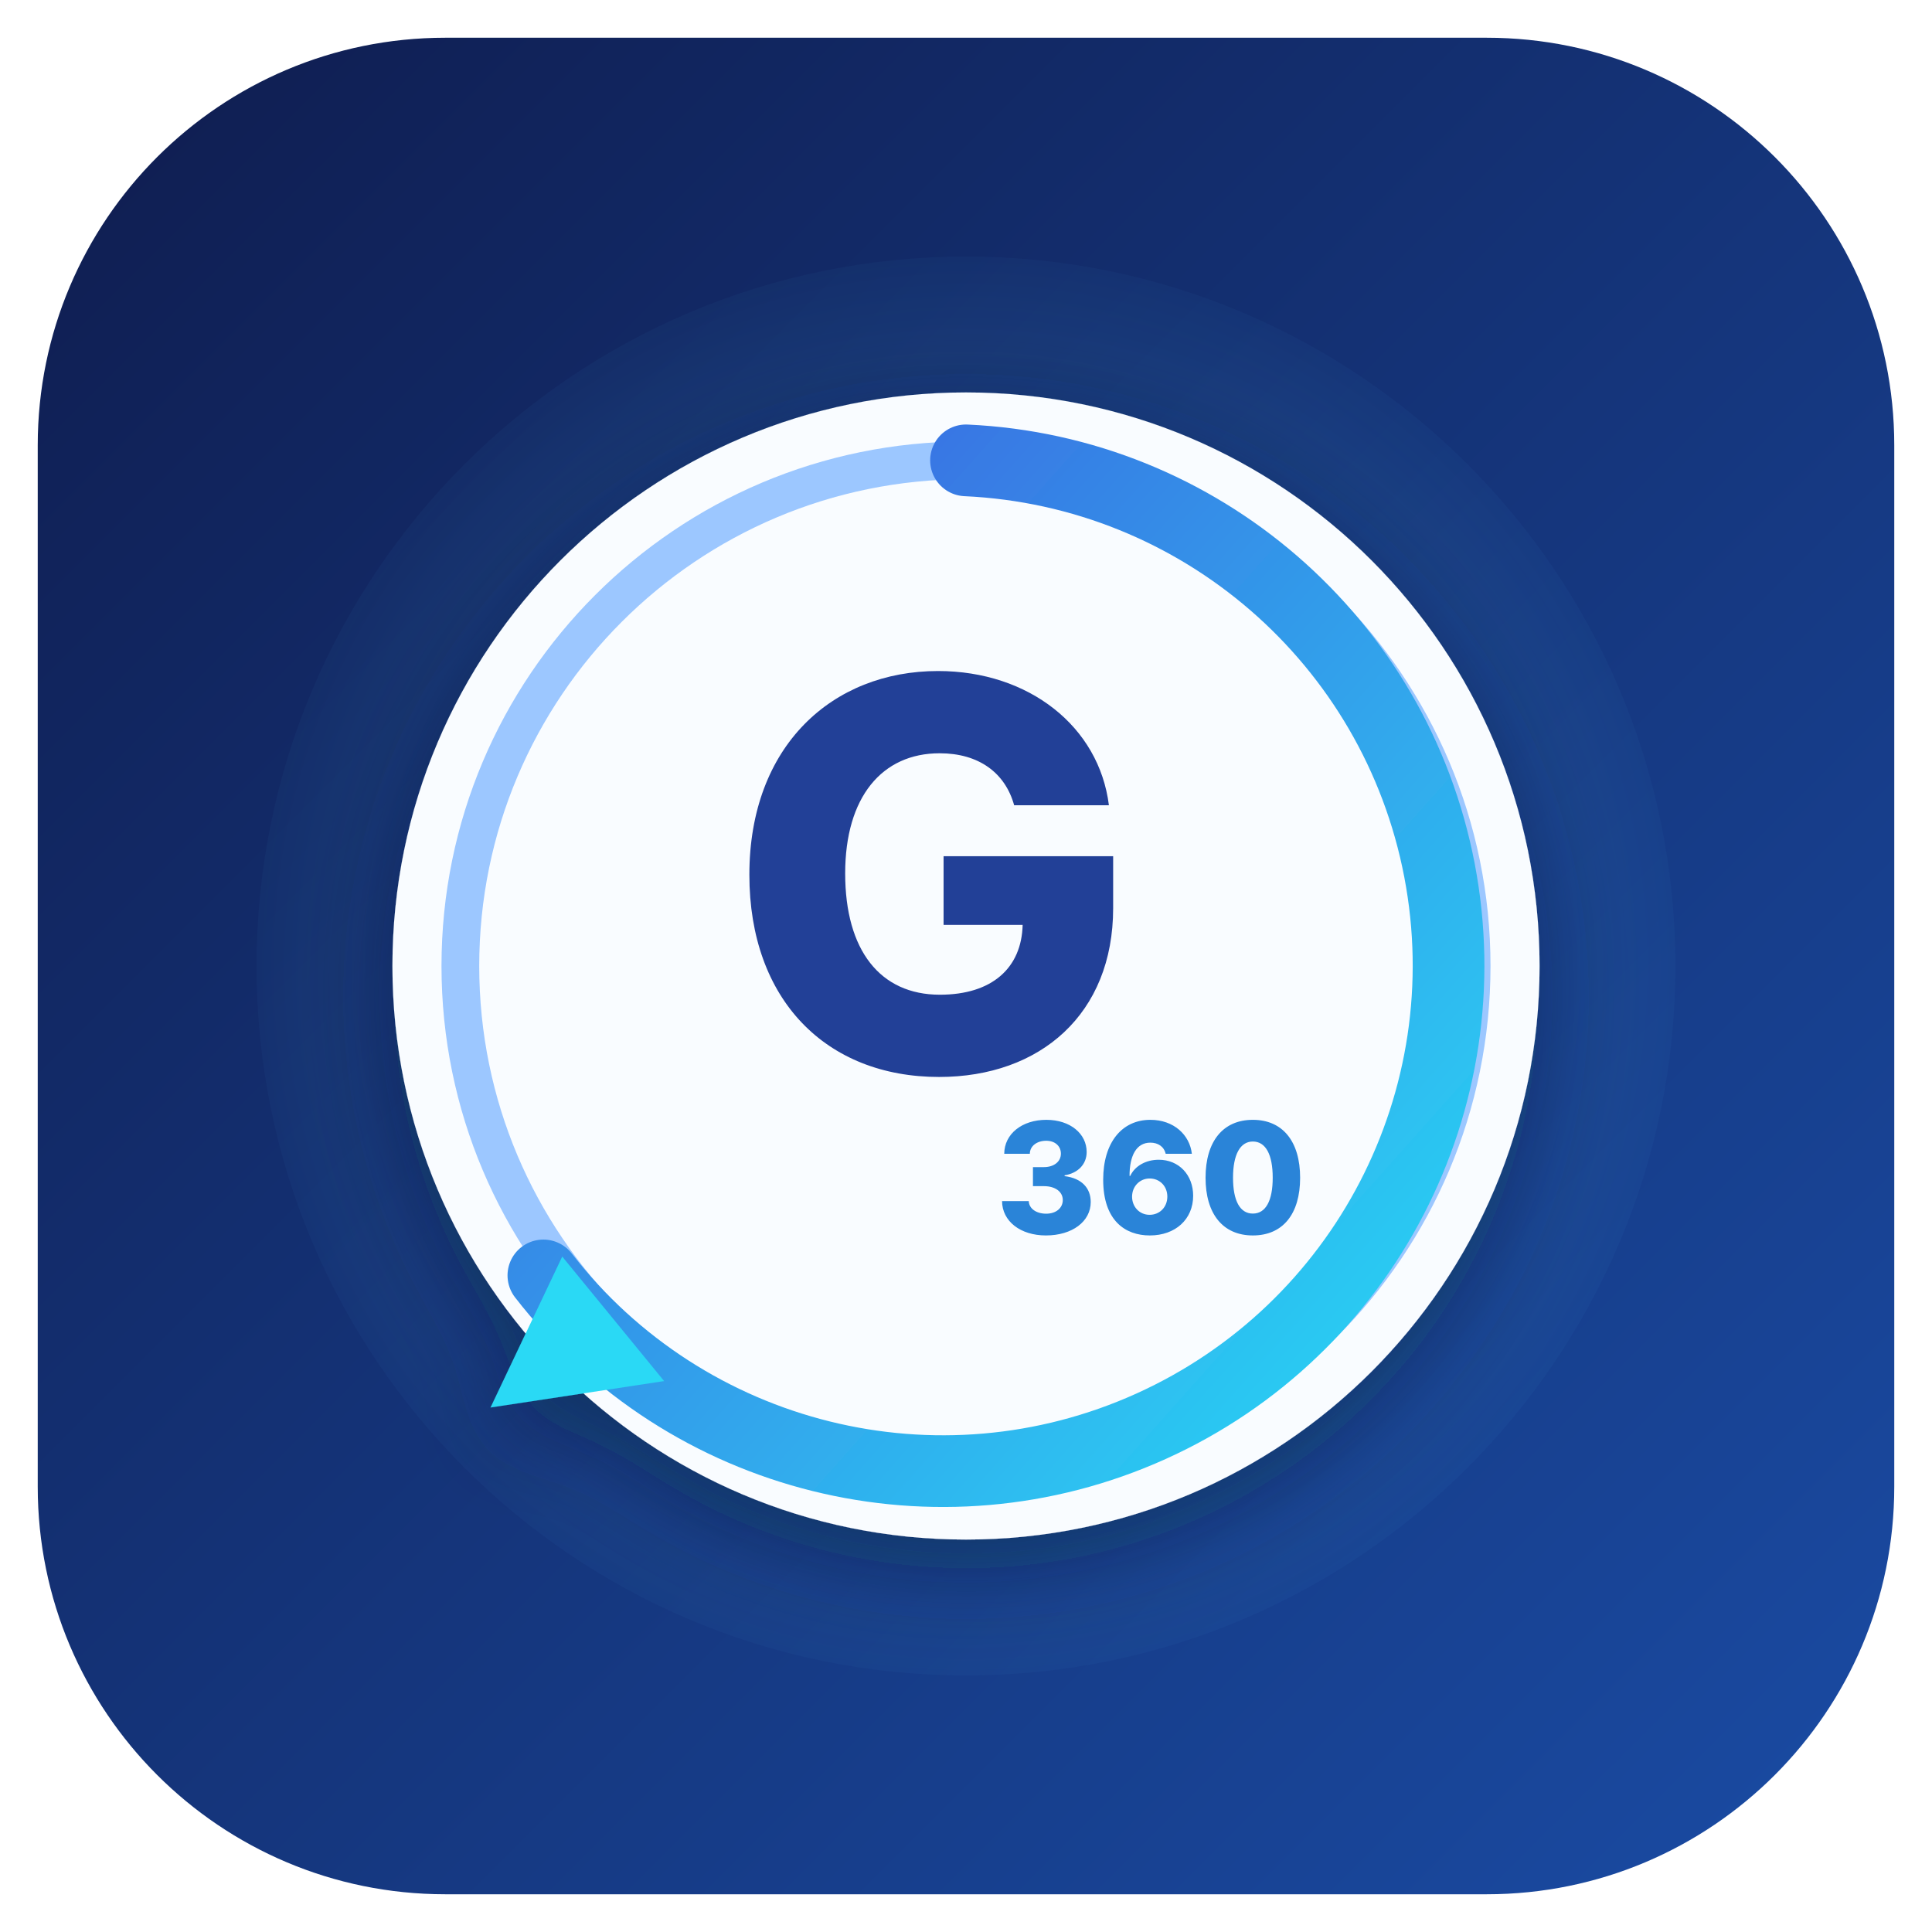
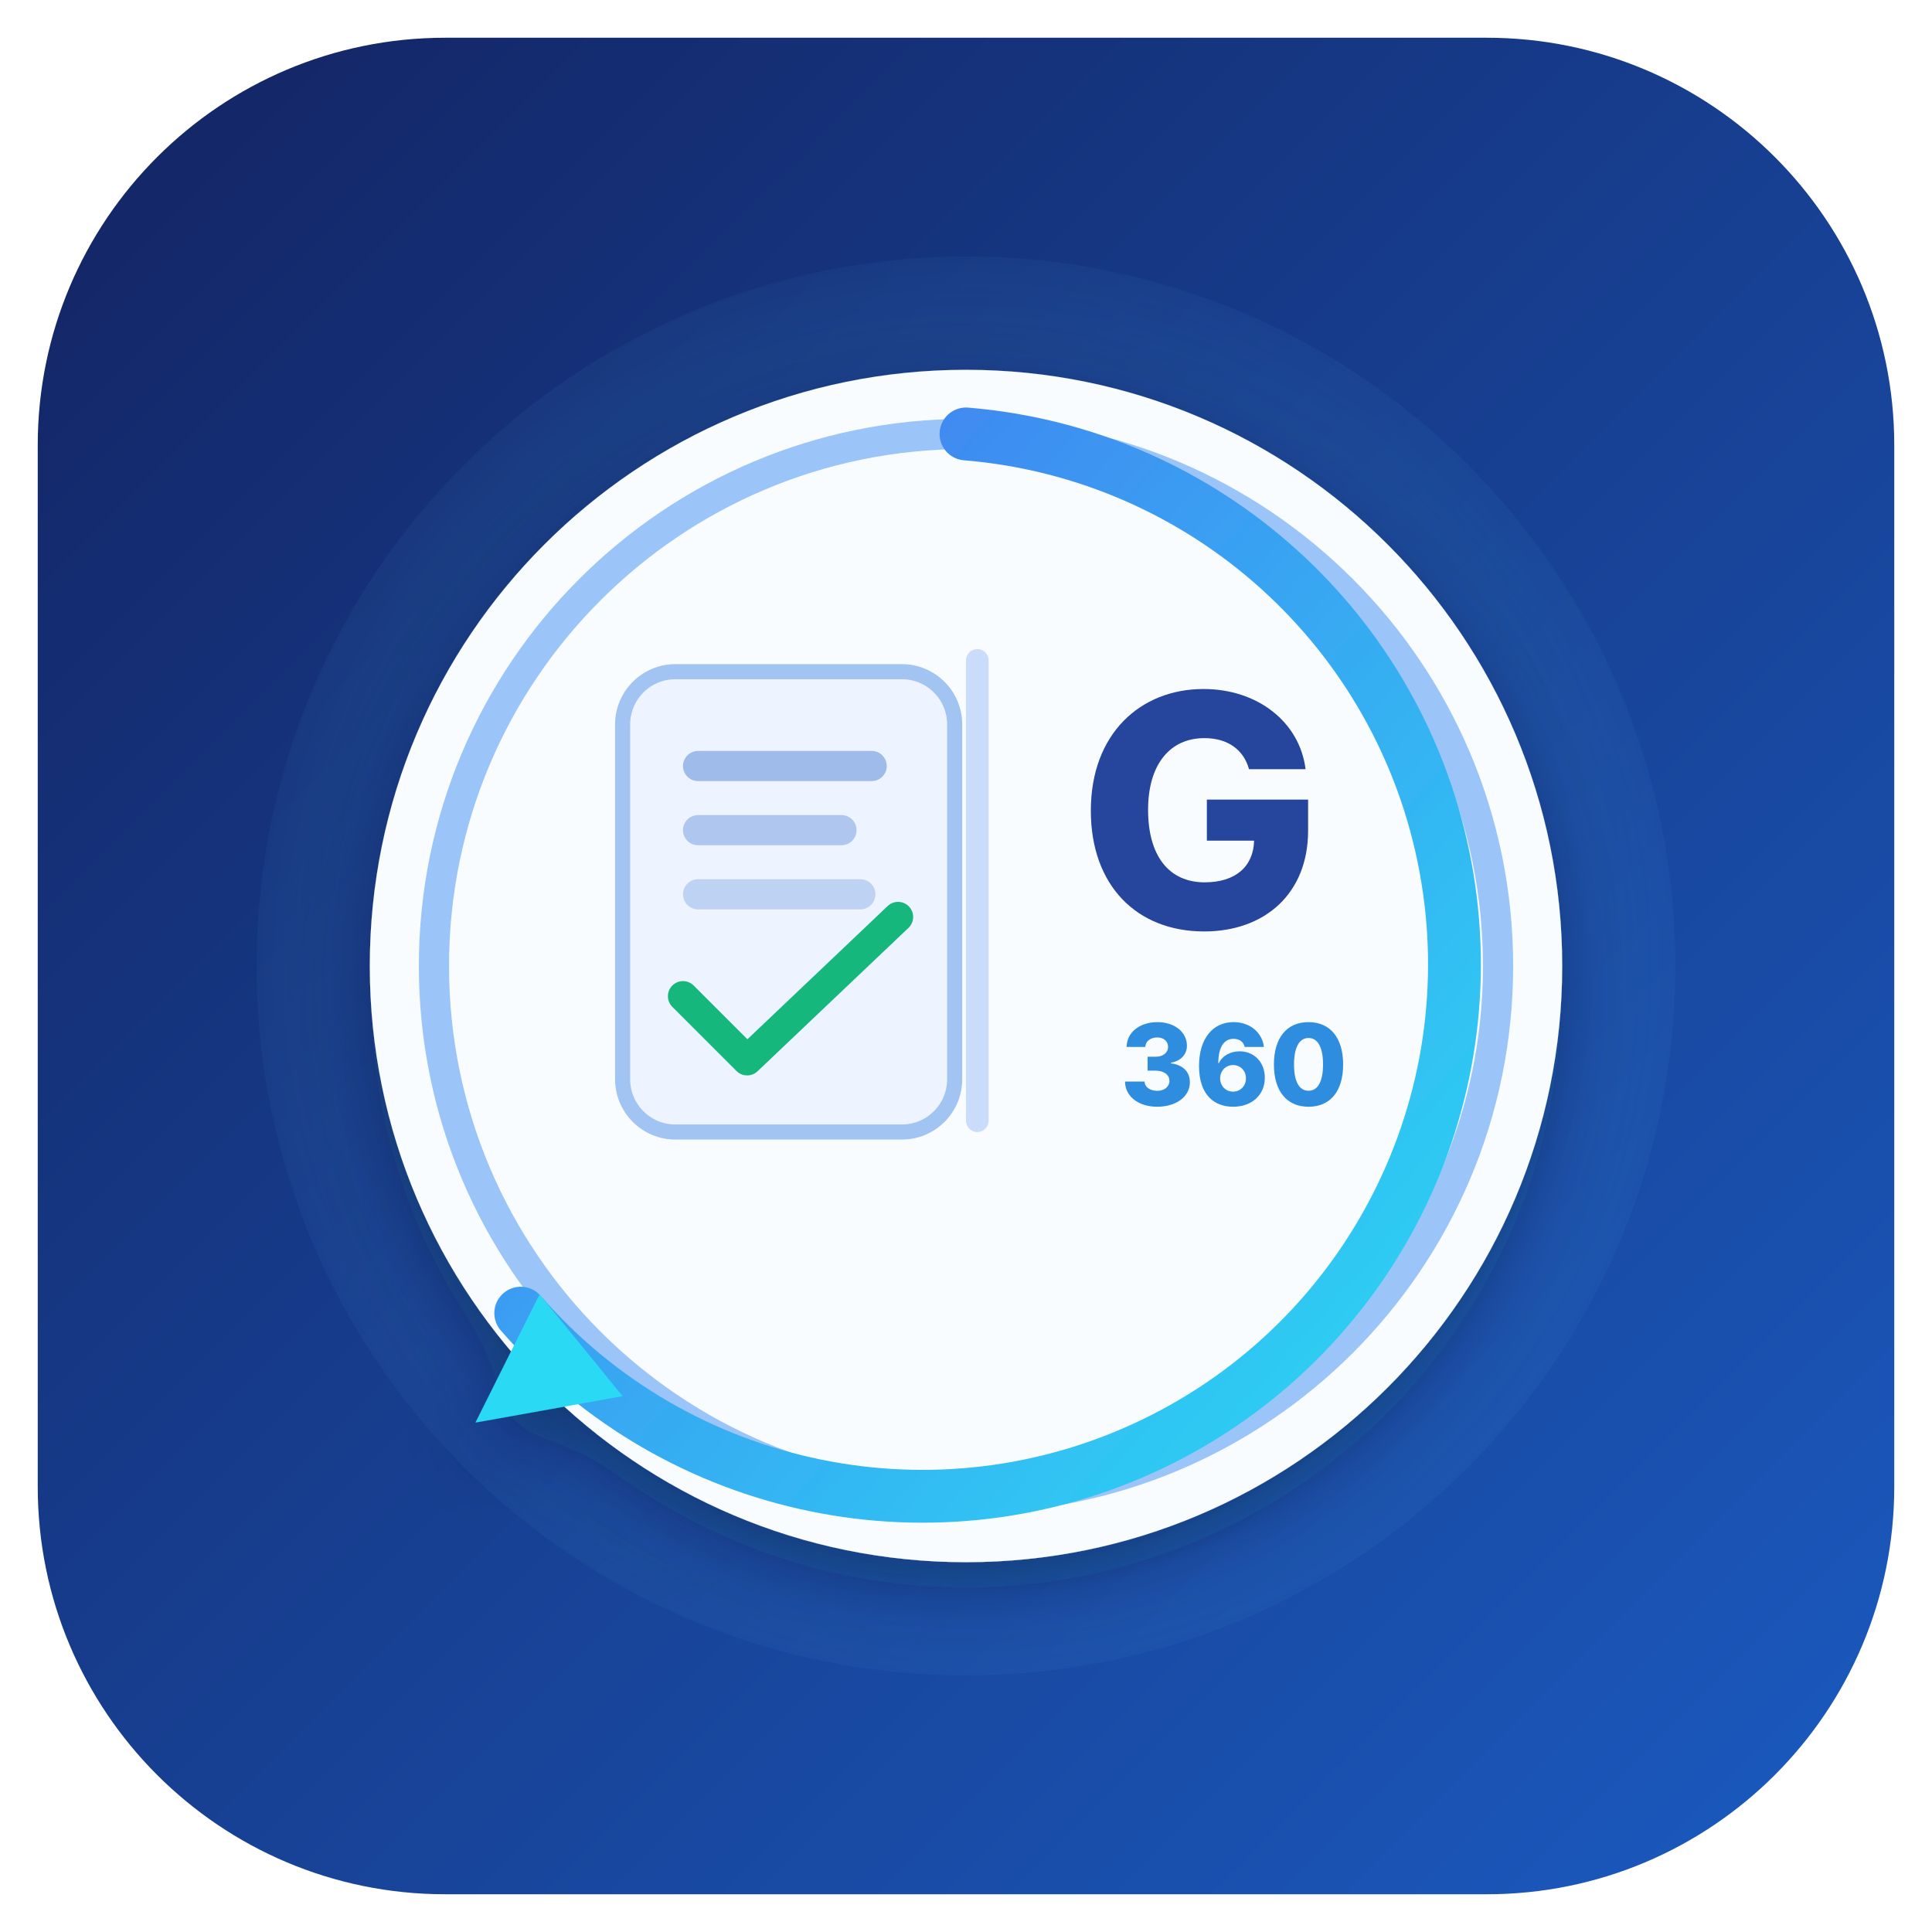
<svg xmlns="http://www.w3.org/2000/svg" viewBox="0 0 512 512" role="img" aria-labelledby="title desc">
  <defs>
    <linearGradient id="bg" x1="0%" y1="0%" x2="100%" y2="100%">
-       <stop offset="0%" stop-color="#0F1C4E" />
-       <stop offset="100%" stop-color="#1A4CA5" />
+       <stop offset="0%" stop-color="#132361" />
+       <stop offset="100%" stop-color="#1B5BC1" />
    </linearGradient>
-     <radialGradient id="halo" cx="50%" cy="50%" r="56%">
-       <stop offset="0%" stop-color="#57CFFF" stop-opacity="0.34" />
-       <stop offset="100%" stop-color="#57CFFF" stop-opacity="0" />
+     <radialGradient id="halo" cx="50%" cy="50%" r="58%">
+       <stop offset="0%" stop-color="#59C9FF" stop-opacity="0.38" />
+       <stop offset="100%" stop-color="#59C9FF" stop-opacity="0" />
    </radialGradient>
    <linearGradient id="ring" x1="0%" y1="0%" x2="100%" y2="100%">
-       <stop offset="0%" stop-color="#3C5DDF" />
-       <stop offset="100%" stop-color="#29D9F5" />
+       <stop offset="0%" stop-color="#4575F0" />
+       <stop offset="100%" stop-color="#2AD9F4" />
    </linearGradient>
    <filter id="shadow" x="-20%" y="-20%" width="160%" height="160%">
-       <feDropShadow dx="0" dy="8" stdDeviation="12" flood-color="#061233" flood-opacity="0.45" />
+       <feDropShadow dx="0" dy="7" stdDeviation="10" flood-color="#08163D" flood-opacity="0.42" />
    </filter>
  </defs>
  <rect x="10" y="10" width="492" height="492" rx="108" fill="url(#bg)" />
  <circle cx="256" cy="256" r="188" fill="url(#halo)" />
  <g filter="url(#shadow)">
-     <circle cx="256" cy="256" r="152" fill="#F9FCFF" />
-     <circle cx="256" cy="256" r="134" fill="none" stroke="#9CC7FF" stroke-width="10" />
-     <path d="M256 122 A134 134 0 1 1 144 338" fill="none" stroke="url(#ring)" stroke-width="19" stroke-linecap="round" />
-     <path d="M149 333 L130 373 L176 366 Z" fill="#29D9F5" />
-     <text x="247" y="284" text-anchor="middle" font-family="Sora, Inter, Arial, sans-serif" font-size="144" font-weight="800" fill="#243F97">G</text>
-     <text x="305" y="327" text-anchor="middle" font-family="Sora, Inter, Arial, sans-serif" font-size="41" font-weight="800" fill="#2B84D8">360</text>
+     <circle cx="256" cy="256" r="158" fill="#F9FCFF" />
+     <circle cx="256" cy="256" r="141" fill="none" stroke="#9BC5F9" stroke-width="8" />
+     <path d="M256 115 A141 141 0 1 1 138 348" fill="none" stroke="url(#ring)" stroke-width="14" stroke-linecap="round" />
+     <path d="M143 343 L126 377 L165 370 Z" fill="#2AD9F4" />
+     <rect x="165" y="178" width="88" height="122" rx="14" fill="#EEF4FF" stroke="#A2C4F2" stroke-width="4" />
+     <rect x="181" y="199" width="54" height="8" rx="4" fill="#9EBBEA" />
+     <rect x="181" y="216" width="46" height="8" rx="4" fill="#AFC6EF" />
+     <rect x="181" y="233" width="51" height="8" rx="4" fill="#BED2F4" />
+     <path d="M181 264 L198 281 L238 243" fill="none" stroke="#16B77B" stroke-width="8" stroke-linecap="round" stroke-linejoin="round" />
+     <text x="318" y="246" text-anchor="middle" font-family="Sora, Inter, Arial, sans-serif" font-size="86" font-weight="800" fill="#26449C">G</text>
+     <text x="327" y="293" text-anchor="middle" font-family="Sora, Inter, Arial, sans-serif" font-size="30" font-weight="800" fill="#2F8DDE">360</text>
+     <rect x="256" y="172" width="6" height="128" rx="3" fill="#8EB8F7" opacity="0.45" />
  </g>
</svg>
